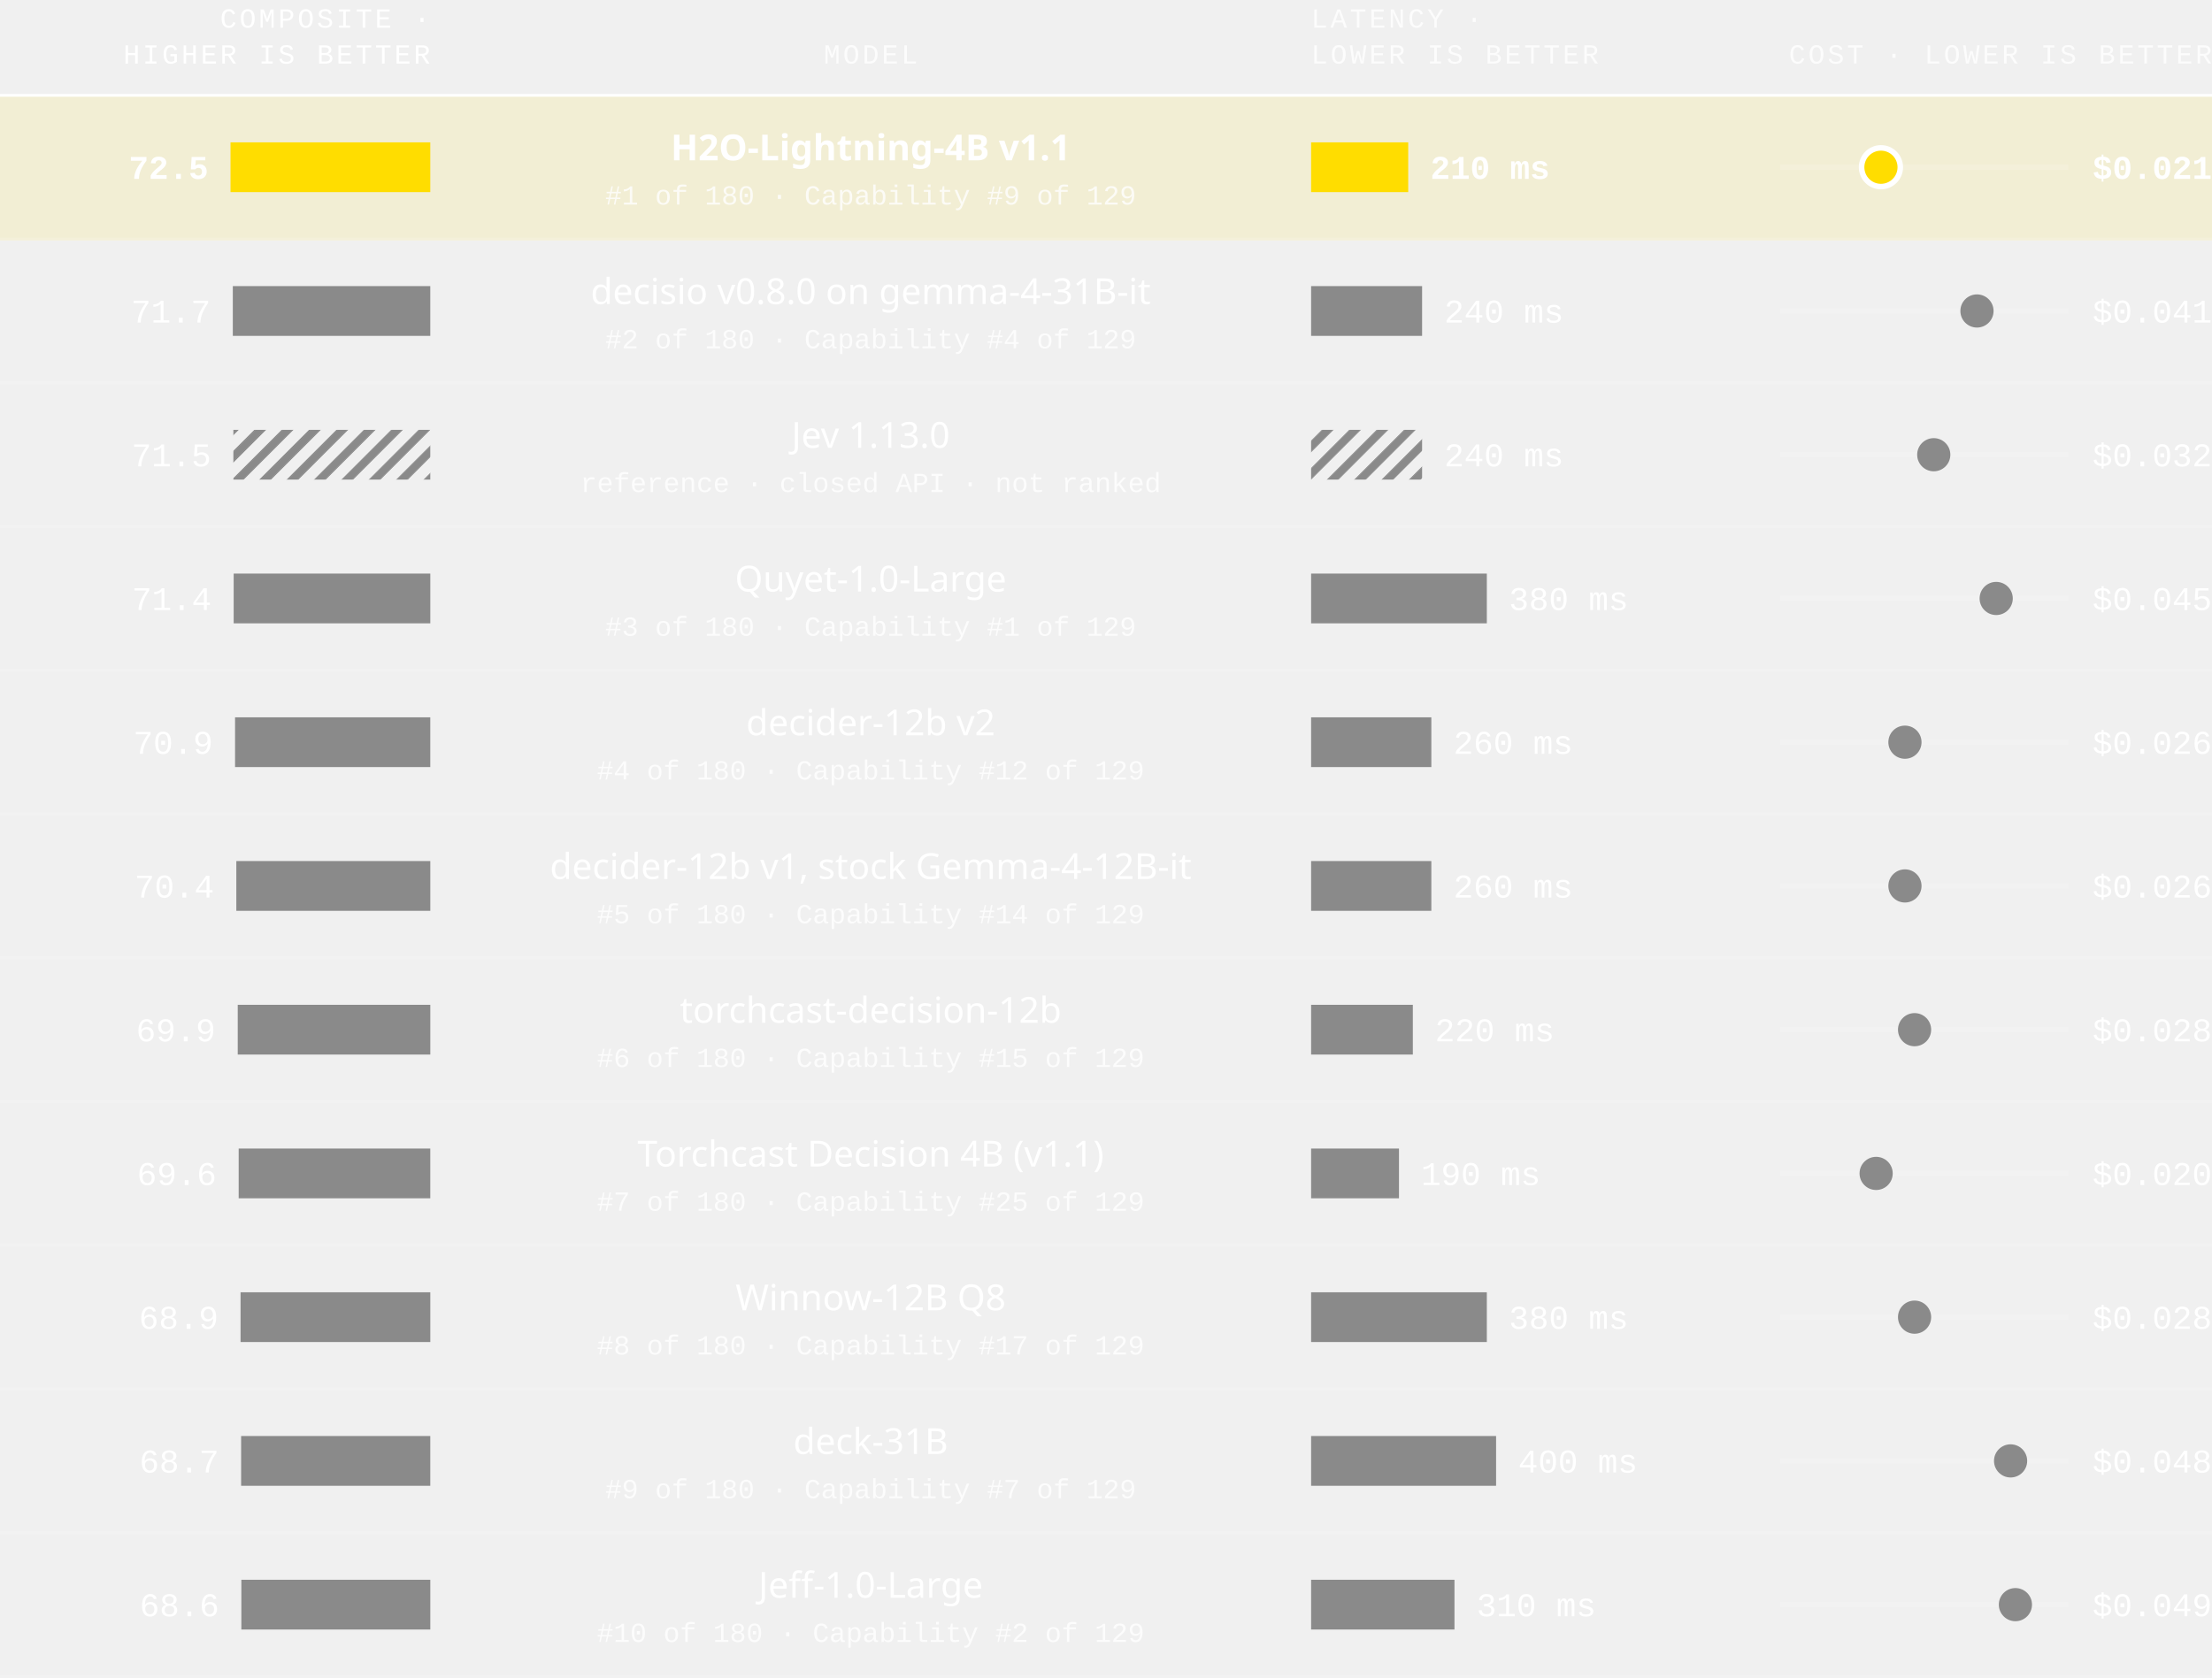
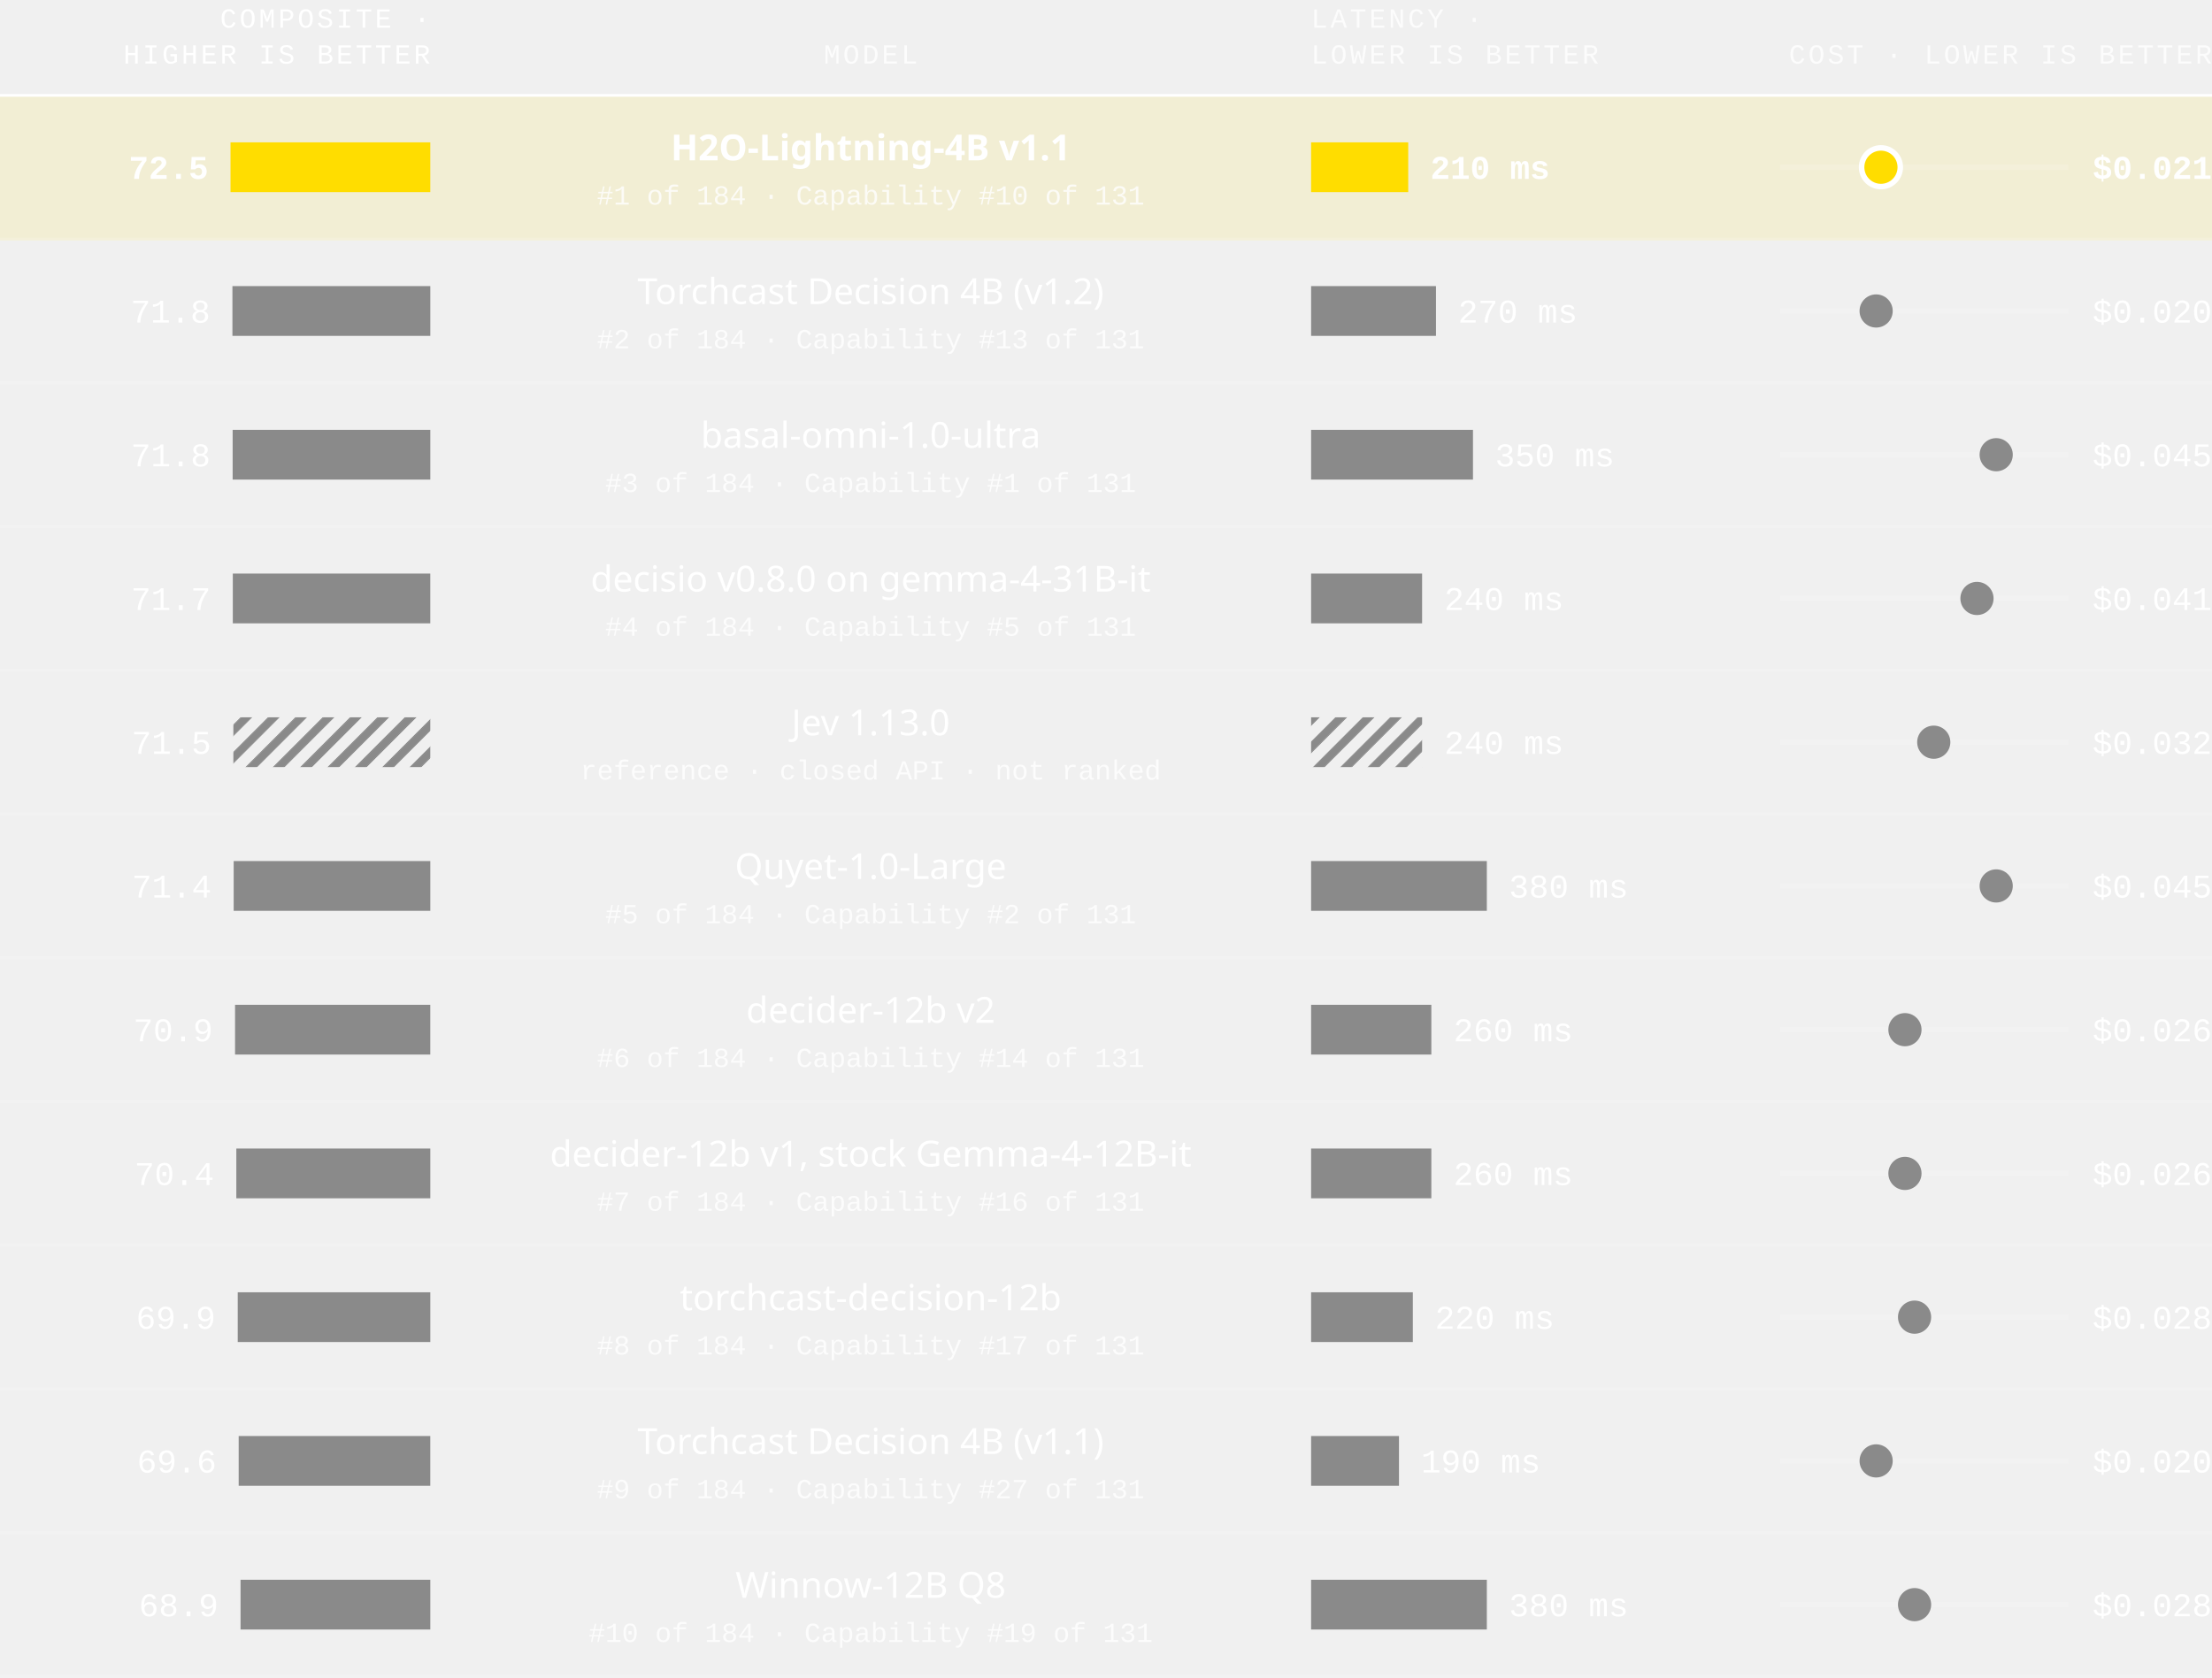
<svg xmlns="http://www.w3.org/2000/svg" width="800" height="607" viewBox="0 0 800 607">
  <style>text{font-family:-apple-system, BlinkMacSystemFont, "Segoe UI", "Noto Sans", Helvetica, Arial, sans-serif;font-size:13px;fill:#FFFFFF}.rank,.value,.comp,.lat,.cost{font-family:ui-monospace, SFMono-Regular, "SF Mono", Menlo, Consolas, "Liberation Mono", monospace;font-size:12px}.sub,.head{font-family:ui-monospace, SFMono-Regular, "SF Mono", Menlo, Consolas, "Liberation Mono", monospace;font-size:10px;fill:rgba(255, 255, 255, .78)}.head{letter-spacing:1px}.head.on{fill:#FFFFFF}text.h2o{font-weight:600}.gap{font-size:16px;fill:rgba(255, 255, 255, .70)}.band{fill:rgba(255, 221, 0, .12)}.bar,.dot,.hatch{fill:#8A8A8A}.bar.h2o,.dot.h2o{fill:#FFDD00}.dot.h2o{stroke:#FFFFFF;stroke-width:2}.bar.ref{fill:url(#hatch)}.rule,.track{fill:rgba(255, 255, 255, .14)}.top{fill:#FFFFFF}</style>
  <defs>
    <pattern id="hatch" width="7" height="7" patternUnits="userSpaceOnUse" patternTransform="rotate(45)">
      <rect class="hatch" width="3" height="7" />
    </pattern>
  </defs>
  <g class="head">
    <text class="head on" x="155.62" y="10" text-anchor="end">COMPOSITE ·</text>
    <text class="head on" x="155.62" y="23" text-anchor="end">HIGHER IS BETTER</text>
    <text class="head" x="314.9" y="23" text-anchor="middle">MODEL</text>
    <text class="head" x="474.18" y="10">LATENCY ·</text>
    <text class="head" x="474.18" y="23">LOWER IS BETTER</text>
    <text class="head" x="800" y="23" text-anchor="end">COST · LOWER IS BETTER</text>
  </g>
  <rect class="top" x="0" y="34" width="800" height="1" />
  <g class="row h2o">
    <rect class="band" x="0" y="35" width="800" height="52" />
    <text class="comp h2o" x="75.37" y="64.7" text-anchor="end" data-src="jevbench/composite/h2o-lightning-4b#score">72.5</text>
    <rect class="bar h2o" x="83.37" y="51.5" width="72.25" height="18" />
    <text class="name h2o" x="314.9" y="58" text-anchor="middle" data-src="jevbench/composite/h2o-lightning-4b#name">H2O-Lightning-4B v1.1</text>
    <text class="sub" x="314.9" y="74" text-anchor="middle">
-       <tspan data-src="jevbench/composite/h2o-lightning-4b#rank">#1</tspan> of <tspan data-src="jevbench/composite#n">180</tspan> · Capability <tspan data-src="jevbench/capability/h2o-lightning-4b#rank">#9</tspan> of <tspan data-src="jevbench/capability#n">129</tspan>
+       <tspan data-src="jevbench/composite/h2o-lightning-4b#rank">#1</tspan> of <tspan data-src="jevbench/composite#n">184</tspan> · Capability <tspan data-src="jevbench/capability/h2o-lightning-4b#rank">#10</tspan> of <tspan data-src="jevbench/capability#n">131</tspan>
    </text>
    <rect class="bar h2o" x="474.18" y="51.5" width="35.12" height="18" />
    <text class="lat h2o" x="517.3" y="64.7" data-src="jevbench/composite/h2o-lightning-4b#latency_s">210 ms</text>
    <rect class="track" x="643.8" y="59.5" width="104.2" height="2" />
    <circle class="dot h2o" cx="680.27" cy="60.5" r="7" />
    <text class="cost h2o" x="800" y="64.7" text-anchor="end" data-src="jevbench/composite/h2o-lightning-4b#cost_per_1k_usd">$0.021</text>
    <rect class="rule" x="0" y="86" width="800" height="1" />
  </g>
  <g class="row">
-     <text class="comp" x="76.2" y="116.7" text-anchor="end" data-src="jevbench/composite/decisio-gemma-4-31b-v080#score">71.7</text>
-     <rect class="bar" x="84.2" y="103.5" width="71.42" height="18" />
-     <text class="name" x="314.9" y="110" text-anchor="middle" data-src="jevbench/composite/decisio-gemma-4-31b-v080#name">decisio v0.8.0 on gemma-4-31B-it</text>
+     <text class="comp" x="76.06" y="116.7" text-anchor="end" data-src="jevbench/composite/torchcast-decision-4b-v1.2#score">71.8</text>
+     <rect class="bar" x="84.06" y="103.5" width="71.57" height="18" />
+     <text class="name" x="314.9" y="110" text-anchor="middle" data-src="jevbench/composite/torchcast-decision-4b-v1.2#name">Torchcast Decision 4B (v1.2)</text>
    <text class="sub" x="314.9" y="126" text-anchor="middle">
-       <tspan data-src="jevbench/composite/decisio-gemma-4-31b-v080#rank">#2</tspan> of <tspan data-src="jevbench/composite#n">180</tspan> · Capability <tspan data-src="jevbench/capability/decisio-gemma-4-31b-v080#rank">#4</tspan> of <tspan data-src="jevbench/capability#n">129</tspan>
+       <tspan data-src="jevbench/composite/torchcast-decision-4b-v1.2#rank">#2</tspan> of <tspan data-src="jevbench/composite#n">184</tspan> · Capability <tspan data-src="jevbench/capability/torchcast-decision-4b-v1.2#rank">#13</tspan> of <tspan data-src="jevbench/capability#n">131</tspan>
    </text>
-     <rect class="bar" x="474.18" y="103.5" width="40.14" height="18" />
-     <text class="lat" x="522.31" y="116.7" data-src="jevbench/composite/decisio-gemma-4-31b-v080#latency_s">240 ms</text>
+     <rect class="bar" x="474.18" y="103.5" width="45.16" height="18" />
+     <text class="lat" x="527.33" y="116.7" data-src="jevbench/composite/torchcast-decision-4b-v1.2#latency_s">270 ms</text>
    <rect class="track" x="643.8" y="111.5" width="104.2" height="2" />
-     <circle class="dot" cx="715" cy="112.5" r="6" />
-     <text class="cost" x="800" y="116.7" text-anchor="end" data-src="jevbench/composite/decisio-gemma-4-31b-v080#cost_per_1k_usd">$0.041</text>
+     <circle class="dot" cx="678.53" cy="112.5" r="6" />
+     <text class="cost" x="800" y="116.7" text-anchor="end" data-src="jevbench/composite/torchcast-decision-4b-v1.2#cost_per_1k_usd">$0.020</text>
    <rect class="rule" x="0" y="138" width="800" height="1" />
  </g>
-   <g class="row ref">
-     <text class="comp" x="76.4" y="168.7" text-anchor="end" data-src="jevbench/composite/jev-1.13.0#score">71.5</text>
-     <rect class="bar ref" x="84.4" y="155.5" width="71.22" height="18" />
-     <text class="name" x="314.9" y="162" text-anchor="middle" data-src="jevbench/composite/jev-1.13.0#name">Jev 1.13.0</text>
-     <text class="sub" x="314.9" y="178" text-anchor="middle">reference · closed API · not ranked</text>
-     <rect class="bar ref" x="474.18" y="155.5" width="40.14" height="18" />
-     <text class="lat" x="522.31" y="168.7" data-src="jevbench/composite/jev-1.13.0#latency_s">240 ms</text>
+   <g class="row">
+     <text class="comp" x="76.14" y="168.7" text-anchor="end" data-src="jevbench/composite/basal-omni-1.0-ultra#score">71.8</text>
+     <rect class="bar" x="84.14" y="155.5" width="71.49" height="18" />
+     <text class="name" x="314.9" y="162" text-anchor="middle" data-src="jevbench/composite/basal-omni-1.0-ultra#name">basal-omni-1.0-ultra</text>
+     <text class="sub" x="314.9" y="178" text-anchor="middle">
+       <tspan data-src="jevbench/composite/basal-omni-1.0-ultra#rank">#3</tspan> of <tspan data-src="jevbench/composite#n">184</tspan> · Capability <tspan data-src="jevbench/capability/basal-omni-1.0-ultra#rank">#1</tspan> of <tspan data-src="jevbench/capability#n">131</tspan>
+     </text>
+     <rect class="bar" x="474.18" y="155.5" width="58.54" height="18" />
+     <text class="lat" x="540.71" y="168.7" data-src="jevbench/composite/basal-omni-1.0-ultra#latency_s">350 ms</text>
    <rect class="track" x="643.8" y="163.5" width="104.2" height="2" />
-     <circle class="dot" cx="699.37" cy="164.5" r="6" />
-     <text class="cost" x="800" y="168.7" text-anchor="end" data-src="jevbench/composite/jev-1.13.0#cost_per_1k_usd">$0.032</text>
+     <circle class="dot" cx="721.95" cy="164.5" r="6" />
+     <text class="cost" x="800" y="168.7" text-anchor="end" data-src="jevbench/composite/basal-omni-1.0-ultra#cost_per_1k_usd">$0.045</text>
    <rect class="rule" x="0" y="190" width="800" height="1" />
  </g>
  <g class="row">
-     <text class="comp" x="76.51" y="220.7" text-anchor="end" data-src="jevbench/composite/quyet-1-0-large#score">71.4</text>
-     <rect class="bar" x="84.51" y="207.5" width="71.12" height="18" />
-     <text class="name" x="314.9" y="214" text-anchor="middle" data-src="jevbench/composite/quyet-1-0-large#name">Quyet-1.0-Large</text>
+     <text class="comp" x="76.2" y="220.7" text-anchor="end" data-src="jevbench/composite/decisio-gemma-4-31b-v080#score">71.7</text>
+     <rect class="bar" x="84.2" y="207.5" width="71.42" height="18" />
+     <text class="name" x="314.9" y="214" text-anchor="middle" data-src="jevbench/composite/decisio-gemma-4-31b-v080#name">decisio v0.8.0 on gemma-4-31B-it</text>
    <text class="sub" x="314.9" y="230" text-anchor="middle">
-       <tspan data-src="jevbench/composite/quyet-1-0-large#rank">#3</tspan> of <tspan data-src="jevbench/composite#n">180</tspan> · Capability <tspan data-src="jevbench/capability/quyet-1-0-large#rank">#1</tspan> of <tspan data-src="jevbench/capability#n">129</tspan>
+       <tspan data-src="jevbench/composite/decisio-gemma-4-31b-v080#rank">#4</tspan> of <tspan data-src="jevbench/composite#n">184</tspan> · Capability <tspan data-src="jevbench/capability/decisio-gemma-4-31b-v080#rank">#5</tspan> of <tspan data-src="jevbench/capability#n">131</tspan>
    </text>
-     <rect class="bar" x="474.18" y="207.5" width="63.55" height="18" />
-     <text class="lat" x="545.73" y="220.7" data-src="jevbench/composite/quyet-1-0-large#latency_s">380 ms</text>
+     <rect class="bar" x="474.18" y="207.5" width="40.14" height="18" />
+     <text class="lat" x="522.31" y="220.7" data-src="jevbench/composite/decisio-gemma-4-31b-v080#latency_s">240 ms</text>
    <rect class="track" x="643.8" y="215.5" width="104.2" height="2" />
-     <circle class="dot" cx="721.95" cy="216.5" r="6" />
-     <text class="cost" x="800" y="220.7" text-anchor="end" data-src="jevbench/composite/quyet-1-0-large#cost_per_1k_usd">$0.045</text>
+     <circle class="dot" cx="715" cy="216.5" r="6" />
+     <text class="cost" x="800" y="220.7" text-anchor="end" data-src="jevbench/composite/decisio-gemma-4-31b-v080#cost_per_1k_usd">$0.041</text>
    <rect class="rule" x="0" y="242" width="800" height="1" />
  </g>
-   <g class="row">
-     <text class="comp" x="77.01" y="272.7" text-anchor="end" data-src="jevbench/composite/decider-12b#score">70.9</text>
-     <rect class="bar" x="85.01" y="259.5" width="70.61" height="18" />
-     <text class="name" x="314.9" y="266" text-anchor="middle" data-src="jevbench/composite/decider-12b#name">decider-12b v2</text>
-     <text class="sub" x="314.9" y="282" text-anchor="middle">
-       <tspan data-src="jevbench/composite/decider-12b#rank">#4</tspan> of <tspan data-src="jevbench/composite#n">180</tspan> · Capability <tspan data-src="jevbench/capability/decider-12b#rank">#12</tspan> of <tspan data-src="jevbench/capability#n">129</tspan>
-     </text>
-     <rect class="bar" x="474.18" y="259.5" width="43.48" height="18" />
-     <text class="lat" x="525.66" y="272.7" data-src="jevbench/composite/decider-12b#latency_s">260 ms</text>
+   <g class="row ref">
+     <text class="comp" x="76.4" y="272.7" text-anchor="end" data-src="jevbench/composite/jev-1.13.0#score">71.5</text>
+     <rect class="bar ref" x="84.4" y="259.5" width="71.22" height="18" />
+     <text class="name" x="314.9" y="266" text-anchor="middle" data-src="jevbench/composite/jev-1.13.0#name">Jev 1.13.0</text>
+     <text class="sub" x="314.9" y="282" text-anchor="middle">reference · closed API · not ranked</text>
+     <rect class="bar ref" x="474.18" y="259.5" width="40.14" height="18" />
+     <text class="lat" x="522.31" y="272.7" data-src="jevbench/composite/jev-1.13.0#latency_s">240 ms</text>
    <rect class="track" x="643.8" y="267.5" width="104.2" height="2" />
-     <circle class="dot" cx="688.95" cy="268.5" r="6" />
-     <text class="cost" x="800" y="272.7" text-anchor="end" data-src="jevbench/composite/decider-12b#cost_per_1k_usd">$0.026</text>
+     <circle class="dot" cx="699.37" cy="268.5" r="6" />
+     <text class="cost" x="800" y="272.7" text-anchor="end" data-src="jevbench/composite/jev-1.13.0#cost_per_1k_usd">$0.032</text>
    <rect class="rule" x="0" y="294" width="800" height="1" />
  </g>
  <g class="row">
-     <text class="comp" x="77.47" y="324.7" text-anchor="end" data-src="jevbench/composite/decider-12b-v1#score">70.4</text>
-     <rect class="bar" x="85.47" y="311.5" width="70.16" height="18" />
-     <text class="name" x="314.9" y="318" text-anchor="middle" data-src="jevbench/composite/decider-12b-v1#name">decider-12b v1, stock Gemma-4-12B-it</text>
+     <text class="comp" x="76.51" y="324.7" text-anchor="end" data-src="jevbench/composite/quyet-1-0-large#score">71.4</text>
+     <rect class="bar" x="84.51" y="311.5" width="71.12" height="18" />
+     <text class="name" x="314.9" y="318" text-anchor="middle" data-src="jevbench/composite/quyet-1-0-large#name">Quyet-1.0-Large</text>
    <text class="sub" x="314.9" y="334" text-anchor="middle">
-       <tspan data-src="jevbench/composite/decider-12b-v1#rank">#5</tspan> of <tspan data-src="jevbench/composite#n">180</tspan> · Capability <tspan data-src="jevbench/capability/decider-12b-v1#rank">#14</tspan> of <tspan data-src="jevbench/capability#n">129</tspan>
+       <tspan data-src="jevbench/composite/quyet-1-0-large#rank">#5</tspan> of <tspan data-src="jevbench/composite#n">184</tspan> · Capability <tspan data-src="jevbench/capability/quyet-1-0-large#rank">#2</tspan> of <tspan data-src="jevbench/capability#n">131</tspan>
    </text>
-     <rect class="bar" x="474.18" y="311.5" width="43.48" height="18" />
-     <text class="lat" x="525.66" y="324.7" data-src="jevbench/composite/decider-12b-v1#latency_s">260 ms</text>
+     <rect class="bar" x="474.18" y="311.5" width="63.55" height="18" />
+     <text class="lat" x="545.73" y="324.7" data-src="jevbench/composite/quyet-1-0-large#latency_s">380 ms</text>
    <rect class="track" x="643.8" y="319.5" width="104.2" height="2" />
-     <circle class="dot" cx="688.95" cy="320.5" r="6" />
-     <text class="cost" x="800" y="324.7" text-anchor="end" data-src="jevbench/composite/decider-12b-v1#cost_per_1k_usd">$0.026</text>
+     <circle class="dot" cx="721.95" cy="320.5" r="6" />
+     <text class="cost" x="800" y="324.7" text-anchor="end" data-src="jevbench/composite/quyet-1-0-large#cost_per_1k_usd">$0.045</text>
    <rect class="rule" x="0" y="346" width="800" height="1" />
  </g>
  <g class="row">
-     <text class="comp" x="77.98" y="376.7" text-anchor="end" data-src="jevbench/composite/torchcast-decision-12b#score">69.9</text>
-     <rect class="bar" x="85.98" y="363.5" width="69.65" height="18" />
-     <text class="name" x="314.9" y="370" text-anchor="middle" data-src="jevbench/composite/torchcast-decision-12b#name">torchcast-decision-12b</text>
+     <text class="comp" x="77.01" y="376.7" text-anchor="end" data-src="jevbench/composite/decider-12b#score">70.9</text>
+     <rect class="bar" x="85.01" y="363.5" width="70.61" height="18" />
+     <text class="name" x="314.9" y="370" text-anchor="middle" data-src="jevbench/composite/decider-12b#name">decider-12b v2</text>
    <text class="sub" x="314.9" y="386" text-anchor="middle">
-       <tspan data-src="jevbench/composite/torchcast-decision-12b#rank">#6</tspan> of <tspan data-src="jevbench/composite#n">180</tspan> · Capability <tspan data-src="jevbench/capability/torchcast-decision-12b#rank">#15</tspan> of <tspan data-src="jevbench/capability#n">129</tspan>
+       <tspan data-src="jevbench/composite/decider-12b#rank">#6</tspan> of <tspan data-src="jevbench/composite#n">184</tspan> · Capability <tspan data-src="jevbench/capability/decider-12b#rank">#14</tspan> of <tspan data-src="jevbench/capability#n">131</tspan>
    </text>
-     <rect class="bar" x="474.18" y="363.5" width="36.79" height="18" />
-     <text class="lat" x="518.97" y="376.7" data-src="jevbench/composite/torchcast-decision-12b#latency_s">220 ms</text>
+     <rect class="bar" x="474.18" y="363.5" width="43.48" height="18" />
+     <text class="lat" x="525.66" y="376.7" data-src="jevbench/composite/decider-12b#latency_s">260 ms</text>
    <rect class="track" x="643.8" y="371.5" width="104.2" height="2" />
-     <circle class="dot" cx="692.43" cy="372.5" r="6" />
-     <text class="cost" x="800" y="376.7" text-anchor="end" data-src="jevbench/composite/torchcast-decision-12b#cost_per_1k_usd">$0.028</text>
+     <circle class="dot" cx="688.95" cy="372.5" r="6" />
+     <text class="cost" x="800" y="376.7" text-anchor="end" data-src="jevbench/composite/decider-12b#cost_per_1k_usd">$0.026</text>
    <rect class="rule" x="0" y="398" width="800" height="1" />
  </g>
  <g class="row">
-     <text class="comp" x="78.32" y="428.7" text-anchor="end" data-src="jevbench/composite/torchcast-decision-4b-v1.1#score">69.6</text>
-     <rect class="bar" x="86.32" y="415.5" width="69.3" height="18" />
-     <text class="name" x="314.9" y="422" text-anchor="middle" data-src="jevbench/composite/torchcast-decision-4b-v1.1#name">Torchcast Decision 4B (v1.1)</text>
+     <text class="comp" x="77.47" y="428.7" text-anchor="end" data-src="jevbench/composite/decider-12b-v1#score">70.4</text>
+     <rect class="bar" x="85.47" y="415.5" width="70.16" height="18" />
+     <text class="name" x="314.9" y="422" text-anchor="middle" data-src="jevbench/composite/decider-12b-v1#name">decider-12b v1, stock Gemma-4-12B-it</text>
    <text class="sub" x="314.9" y="438" text-anchor="middle">
-       <tspan data-src="jevbench/composite/torchcast-decision-4b-v1.1#rank">#7</tspan> of <tspan data-src="jevbench/composite#n">180</tspan> · Capability <tspan data-src="jevbench/capability/torchcast-decision-4b-v1.1#rank">#25</tspan> of <tspan data-src="jevbench/capability#n">129</tspan>
+       <tspan data-src="jevbench/composite/decider-12b-v1#rank">#7</tspan> of <tspan data-src="jevbench/composite#n">184</tspan> · Capability <tspan data-src="jevbench/capability/decider-12b-v1#rank">#16</tspan> of <tspan data-src="jevbench/capability#n">131</tspan>
    </text>
-     <rect class="bar" x="474.18" y="415.5" width="31.78" height="18" />
-     <text class="lat" x="513.95" y="428.7" data-src="jevbench/composite/torchcast-decision-4b-v1.1#latency_s">190 ms</text>
+     <rect class="bar" x="474.18" y="415.5" width="43.48" height="18" />
+     <text class="lat" x="525.66" y="428.7" data-src="jevbench/composite/decider-12b-v1#latency_s">260 ms</text>
    <rect class="track" x="643.8" y="423.5" width="104.2" height="2" />
-     <circle class="dot" cx="678.53" cy="424.5" r="6" />
-     <text class="cost" x="800" y="428.7" text-anchor="end" data-src="jevbench/composite/torchcast-decision-4b-v1.1#cost_per_1k_usd">$0.020</text>
+     <circle class="dot" cx="688.95" cy="424.5" r="6" />
+     <text class="cost" x="800" y="428.7" text-anchor="end" data-src="jevbench/composite/decider-12b-v1#cost_per_1k_usd">$0.026</text>
    <rect class="rule" x="0" y="450" width="800" height="1" />
  </g>
  <g class="row">
-     <text class="comp" x="79" y="480.7" text-anchor="end" data-src="jevbench/composite/winnow-12b#score">68.9</text>
-     <rect class="bar" x="87" y="467.5" width="68.63" height="18" />
-     <text class="name" x="314.9" y="474" text-anchor="middle" data-src="jevbench/composite/winnow-12b#name">Winnow-12B Q8</text>
+     <text class="comp" x="77.98" y="480.7" text-anchor="end" data-src="jevbench/composite/torchcast-decision-12b#score">69.9</text>
+     <rect class="bar" x="85.98" y="467.5" width="69.65" height="18" />
+     <text class="name" x="314.9" y="474" text-anchor="middle" data-src="jevbench/composite/torchcast-decision-12b#name">torchcast-decision-12b</text>
    <text class="sub" x="314.9" y="490" text-anchor="middle">
-       <tspan data-src="jevbench/composite/winnow-12b#rank">#8</tspan> of <tspan data-src="jevbench/composite#n">180</tspan> · Capability <tspan data-src="jevbench/capability/winnow-12b#rank">#17</tspan> of <tspan data-src="jevbench/capability#n">129</tspan>
+       <tspan data-src="jevbench/composite/torchcast-decision-12b#rank">#8</tspan> of <tspan data-src="jevbench/composite#n">184</tspan> · Capability <tspan data-src="jevbench/capability/torchcast-decision-12b#rank">#17</tspan> of <tspan data-src="jevbench/capability#n">131</tspan>
    </text>
-     <rect class="bar" x="474.18" y="467.5" width="63.55" height="18" />
-     <text class="lat" x="545.73" y="480.7" data-src="jevbench/composite/winnow-12b#latency_s">380 ms</text>
+     <rect class="bar" x="474.18" y="467.5" width="36.79" height="18" />
+     <text class="lat" x="518.97" y="480.7" data-src="jevbench/composite/torchcast-decision-12b#latency_s">220 ms</text>
    <rect class="track" x="643.8" y="475.5" width="104.2" height="2" />
    <circle class="dot" cx="692.43" cy="476.5" r="6" />
-     <text class="cost" x="800" y="480.7" text-anchor="end" data-src="jevbench/composite/winnow-12b#cost_per_1k_usd">$0.028</text>
+     <text class="cost" x="800" y="480.7" text-anchor="end" data-src="jevbench/composite/torchcast-decision-12b#cost_per_1k_usd">$0.028</text>
    <rect class="rule" x="0" y="502" width="800" height="1" />
  </g>
  <g class="row">
-     <text class="comp" x="79.2" y="532.7" text-anchor="end" data-src="jevbench/composite/deck31b#score">68.7</text>
-     <rect class="bar" x="87.2" y="519.5" width="68.42" height="18" />
-     <text class="name" x="314.9" y="526" text-anchor="middle" data-src="jevbench/composite/deck31b#name">deck-31B</text>
+     <text class="comp" x="78.32" y="532.7" text-anchor="end" data-src="jevbench/composite/torchcast-decision-4b-v1.1#score">69.6</text>
+     <rect class="bar" x="86.32" y="519.5" width="69.3" height="18" />
+     <text class="name" x="314.9" y="526" text-anchor="middle" data-src="jevbench/composite/torchcast-decision-4b-v1.1#name">Torchcast Decision 4B (v1.1)</text>
    <text class="sub" x="314.9" y="542" text-anchor="middle">
-       <tspan data-src="jevbench/composite/deck31b#rank">#9</tspan> of <tspan data-src="jevbench/composite#n">180</tspan> · Capability <tspan data-src="jevbench/capability/deck31b#rank">#7</tspan> of <tspan data-src="jevbench/capability#n">129</tspan>
+       <tspan data-src="jevbench/composite/torchcast-decision-4b-v1.1#rank">#9</tspan> of <tspan data-src="jevbench/composite#n">184</tspan> · Capability <tspan data-src="jevbench/capability/torchcast-decision-4b-v1.1#rank">#27</tspan> of <tspan data-src="jevbench/capability#n">131</tspan>
    </text>
-     <rect class="bar" x="474.18" y="519.5" width="66.9" height="18" />
-     <text class="lat" x="549.07" y="532.7" data-src="jevbench/composite/deck31b#latency_s">400 ms</text>
+     <rect class="bar" x="474.18" y="519.5" width="31.78" height="18" />
+     <text class="lat" x="513.95" y="532.7" data-src="jevbench/composite/torchcast-decision-4b-v1.1#latency_s">190 ms</text>
    <rect class="track" x="643.8" y="527.5" width="104.2" height="2" />
-     <circle class="dot" cx="727.16" cy="528.5" r="6" />
-     <text class="cost" x="800" y="532.7" text-anchor="end" data-src="jevbench/composite/deck31b#cost_per_1k_usd">$0.048</text>
+     <circle class="dot" cx="678.53" cy="528.5" r="6" />
+     <text class="cost" x="800" y="532.7" text-anchor="end" data-src="jevbench/composite/torchcast-decision-4b-v1.1#cost_per_1k_usd">$0.020</text>
    <rect class="rule" x="0" y="554" width="800" height="1" />
  </g>
  <g class="row">
-     <text class="comp" x="79.29" y="584.7" text-anchor="end" data-src="jevbench/composite/jeff_1_0_large#score">68.6</text>
-     <rect class="bar" x="87.29" y="571.5" width="68.34" height="18" />
-     <text class="name" x="314.9" y="578" text-anchor="middle" data-src="jevbench/composite/jeff_1_0_large#name">Jeff-1.0-Large</text>
+     <text class="comp" x="79" y="584.7" text-anchor="end" data-src="jevbench/composite/winnow-12b#score">68.9</text>
+     <rect class="bar" x="87" y="571.5" width="68.63" height="18" />
+     <text class="name" x="314.9" y="578" text-anchor="middle" data-src="jevbench/composite/winnow-12b#name">Winnow-12B Q8</text>
    <text class="sub" x="314.9" y="594" text-anchor="middle">
-       <tspan data-src="jevbench/composite/jeff_1_0_large#rank">#10</tspan> of <tspan data-src="jevbench/composite#n">180</tspan> · Capability <tspan data-src="jevbench/capability/jeff_1_0_large#rank">#2</tspan> of <tspan data-src="jevbench/capability#n">129</tspan>
+       <tspan data-src="jevbench/composite/winnow-12b#rank">#10</tspan> of <tspan data-src="jevbench/composite#n">184</tspan> · Capability <tspan data-src="jevbench/capability/winnow-12b#rank">#19</tspan> of <tspan data-src="jevbench/capability#n">131</tspan>
    </text>
-     <rect class="bar" x="474.18" y="571.5" width="51.85" height="18" />
-     <text class="lat" x="534.02" y="584.7" data-src="jevbench/composite/jeff_1_0_large#latency_s">310 ms</text>
+     <rect class="bar" x="474.18" y="571.5" width="63.55" height="18" />
+     <text class="lat" x="545.73" y="584.7" data-src="jevbench/composite/winnow-12b#latency_s">380 ms</text>
    <rect class="track" x="643.8" y="579.5" width="104.2" height="2" />
-     <circle class="dot" cx="728.9" cy="580.5" r="6" />
-     <text class="cost" x="800" y="584.7" text-anchor="end" data-src="jevbench/composite/jeff_1_0_large#cost_per_1k_usd">$0.049</text>
+     <circle class="dot" cx="692.43" cy="580.5" r="6" />
+     <text class="cost" x="800" y="584.7" text-anchor="end" data-src="jevbench/composite/winnow-12b#cost_per_1k_usd">$0.028</text>
    <rect class="rule" x="0" y="606" width="800" height="1" />
  </g>
</svg>
